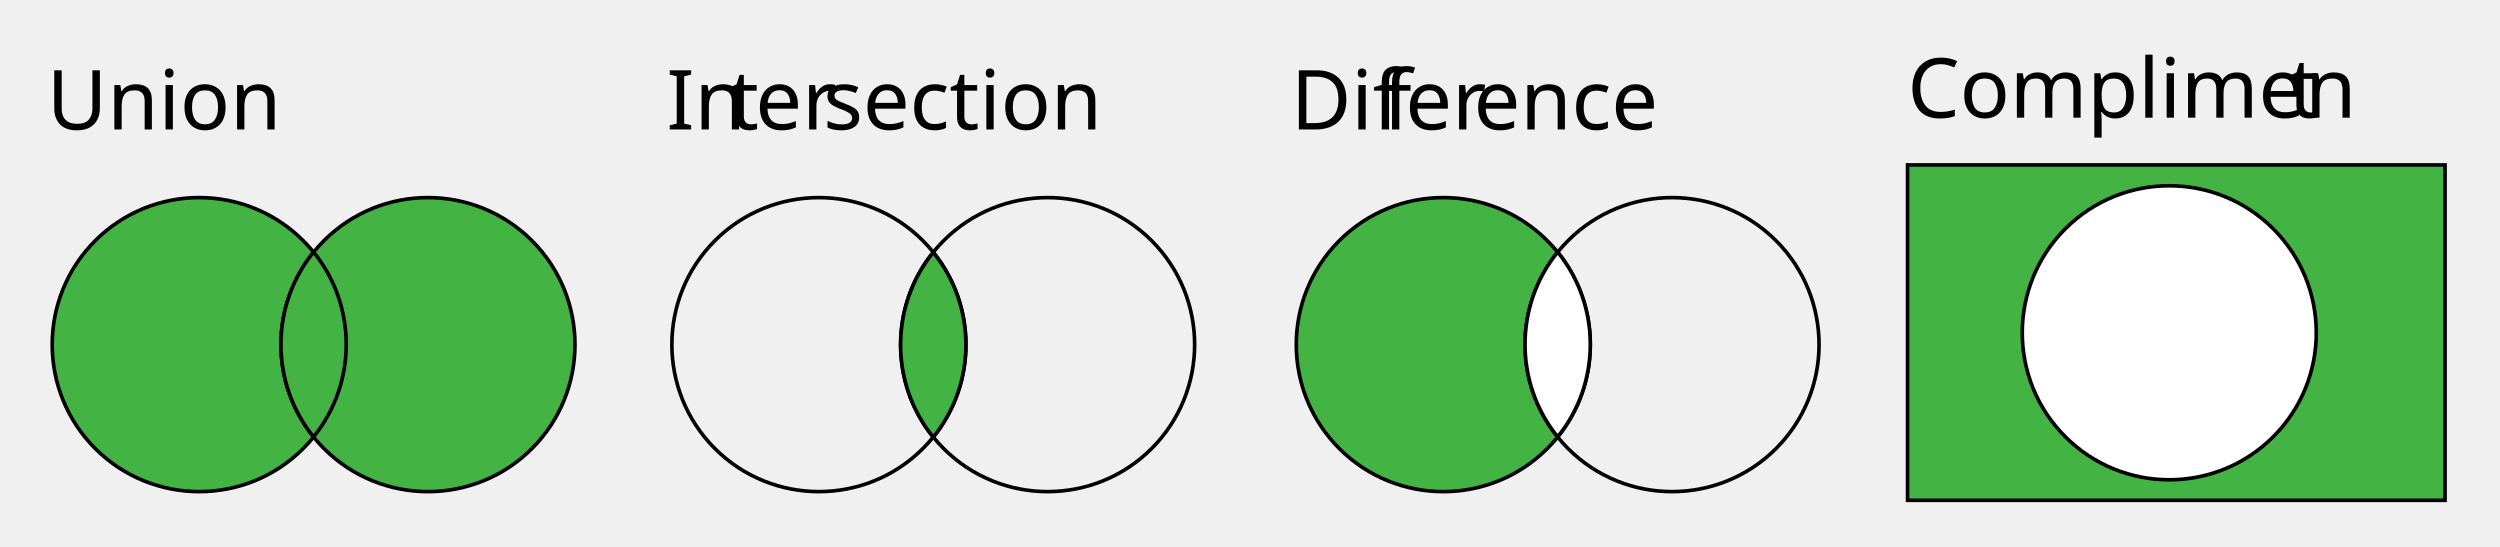
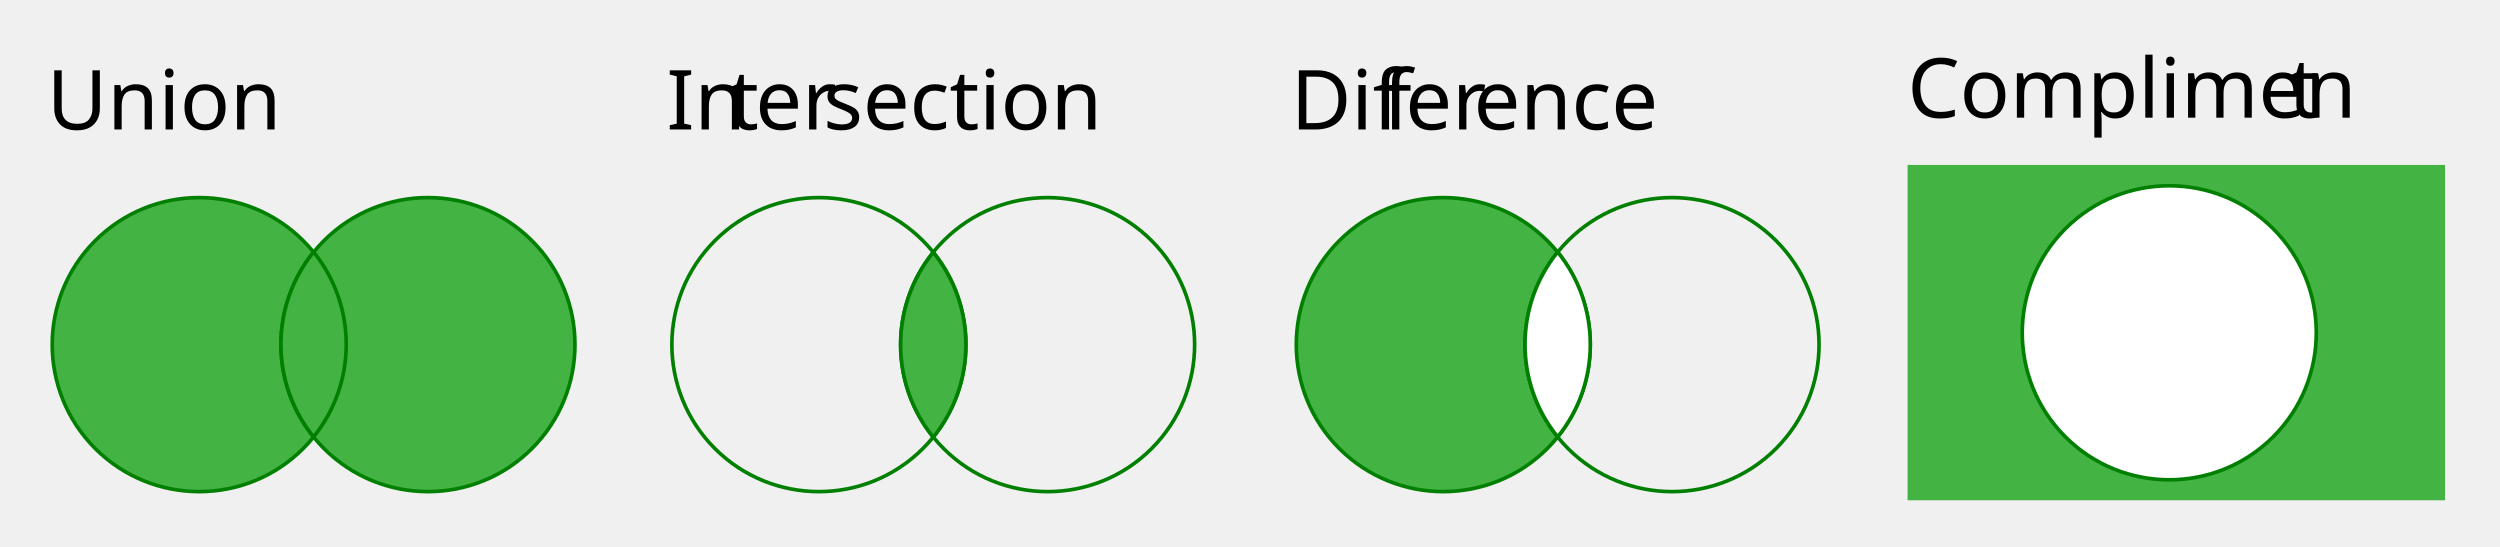
<svg xmlns="http://www.w3.org/2000/svg" stroke-width="0.501" stroke-linejoin="bevel" fill-rule="evenodd" version="1.1" overflow="visible" width="600pt" height="131.25pt" viewBox="0 0 600 131.25">
  <defs>
	</defs>
  <g id="Document" fill="none" stroke="black" font-family="Times New Roman" font-size="16" transform="scale(1 -1)">
    <g id="Spread" transform="translate(0 -131.25)">
      <g id="Page background">
        <path d="M 0.002,131.249 L 0.002,0 L 599.997,0 L 599.997,131.249 L 0.002,131.249 Z" stroke-linejoin="bevel" stroke="none" stroke-width="0" marker-start="none" marker-end="none" stroke-miterlimit="79.84" />
      </g>
      <g id="MouseOff">
-         <path d="M 171.579,73.496 C 185.353,87.27 207.711,87.27 221.485,73.496 C 235.26,59.722 235.26,37.364 221.485,23.59 C 207.711,9.816 185.353,9.816 171.579,23.59 C 157.805,37.364 157.805,59.722 171.579,73.496 Z" stroke-width="0.876" stroke-linejoin="round" stroke-linecap="round" marker-start="none" marker-end="none" stroke-miterlimit="79.84" />
-         <path d="M 226.477,73.496 C 240.251,87.27 262.609,87.27 276.383,73.496 C 290.157,59.722 290.157,37.364 276.383,23.59 C 262.609,9.816 240.251,9.816 226.477,23.59 C 212.702,37.364 212.702,59.722 226.477,73.496 Z" stroke-width="0.876" stroke-linejoin="round" stroke-linecap="round" marker-start="none" marker-end="none" stroke-miterlimit="79.84" />
+         <path d="M 171.579,73.496 C 185.353,87.27 207.711,87.27 221.485,73.496 C 235.259,59.722 235.259,37.364 221.485,23.59 C 207.711,9.816 185.353,9.816 171.579,23.59 C 157.805,37.364 157.805,59.722 171.579,73.496 Z" stroke="#007f01" stroke-width="0.876" stroke-linejoin="round" stroke-linecap="round" marker-start="none" marker-end="none" stroke-miterlimit="79.84" />
+         <path d="M 226.476,73.496 C 240.25,87.27 262.608,87.27 276.382,73.496 C 290.156,59.722 290.156,37.364 276.382,23.59 C 262.608,9.816 240.25,9.816 226.476,23.59 C 212.702,37.364 212.702,59.722 226.476,73.496 Z" stroke="#007f01" stroke-width="0.876" stroke-linejoin="round" stroke-linecap="round" marker-start="none" marker-end="none" stroke-miterlimit="79.84" />
        <text xml:space="preserve" transform="translate(159.949 100.173) scale(1 -1)" font-family="Calibri Light" font-size="19.885" fill="#000000" stroke="none" stroke-linecap="round" stroke-linejoin="round" stroke-width="0.355" stroke-miterlimit="79.84">
          <tspan x="0" y="0">In</tspan>
          <tspan x="14.993" y="0">t</tspan>
          <tspan x="21.334" y="0">er</tspan>
          <tspan x="37.628" y="0">section</tspan>
        </text>
-         <path d="M 223.981,70.683 C 234.427,57.784 234.427,39.216 223.981,26.318 C 213.534,39.216 213.534,57.784 223.981,70.683 Z" fill="#43b344" stroke-width="0.876" stroke-linejoin="round" stroke-linecap="round" marker-start="none" marker-end="none" stroke-miterlimit="79.84" />
+         <path d="M 223.981,70.683 C 234.427,57.784 234.427,39.216 223.981,26.318 C 213.534,39.216 213.534,57.784 223.981,70.683 Z" stroke="#007f01" fill="#43b344" stroke-width="0.876" stroke-linejoin="round" stroke-linecap="round" marker-start="none" marker-end="none" stroke-miterlimit="79.84" />
        <text xml:space="preserve" transform="translate(309.808 100.173) scale(1 -1)" font-family="Calibri Light" font-size="19.885" fill="#000000" stroke="none" stroke-linecap="round" stroke-linejoin="round" stroke-width="0.355" stroke-miterlimit="79.84">
          <tspan x="0" y="0">Dif</tspan>
          <tspan x="22.11" y="0">f</tspan>
          <tspan x="27.471" y="0">er</tspan>
          <tspan x="43.862" y="0">ence</tspan>
        </text>
-         <path d="M 321.437,73.496 C 335.211,87.27 357.57,87.27 371.344,73.496 C 385.118,59.722 385.118,37.364 371.344,23.59 C 357.57,9.816 335.211,9.816 321.437,23.59 C 307.663,37.364 307.663,59.722 321.437,73.496 Z" fill="#43b344" stroke-width="0.876" stroke-linejoin="round" stroke-linecap="round" marker-start="none" marker-end="none" stroke-miterlimit="79.84" />
-         <path d="M 376.335,73.496 C 390.109,87.27 412.467,87.27 426.241,73.496 C 440.015,59.722 440.015,37.364 426.241,23.59 C 412.467,9.816 390.109,9.816 376.335,23.59 C 362.561,37.364 362.561,59.722 376.335,73.496 Z" stroke-width="0.876" stroke-linejoin="round" stroke-linecap="round" marker-start="none" marker-end="none" stroke-miterlimit="79.84" />
-         <path d="M 373.839,70.767 C 384.285,57.868 384.285,39.3 373.839,26.402 C 363.392,39.3 363.392,57.868 373.839,70.767 Z" fill="#ffffff" stroke-width="0.876" stroke-linejoin="round" stroke-linecap="round" marker-start="none" marker-end="none" stroke-miterlimit="79.84" />
+         <path d="M 321.437,73.496 C 335.211,87.27 357.569,87.27 371.343,73.496 C 385.117,59.722 385.117,37.364 371.343,23.59 C 357.569,9.816 335.211,9.816 321.437,23.59 C 307.663,37.364 307.663,59.722 321.437,73.496 Z" stroke="#007f01" fill="#43b344" stroke-width="0.876" stroke-linejoin="round" stroke-linecap="round" marker-start="none" marker-end="none" stroke-miterlimit="79.84" />
+         <path d="M 376.335,73.496 C 390.109,87.27 412.467,87.27 426.241,73.496 C 440.015,59.722 440.015,37.364 426.241,23.59 C 412.467,9.816 390.109,9.816 376.335,23.59 C 362.561,37.364 362.561,59.722 376.335,73.496 Z" stroke="#007f01" stroke-width="0.876" stroke-linejoin="round" stroke-linecap="round" marker-start="none" marker-end="none" stroke-miterlimit="79.84" />
+         <path d="M 373.839,70.767 C 384.285,57.868 384.285,39.3 373.839,26.402 C 363.392,39.3 363.392,57.868 373.839,70.767 Z" stroke="#007f01" fill="#ffffff" stroke-width="0.876" stroke-linejoin="round" stroke-linecap="round" marker-start="none" marker-end="none" stroke-miterlimit="79.84" />
        <text xml:space="preserve" transform="translate(11.229 100.173) scale(1 -1)" font-family="Calibri Light" font-size="19.885" fill="#000000" stroke="none" stroke-linecap="round" stroke-linejoin="round" stroke-width="0.355" stroke-miterlimit="79.84">
          <tspan x="0" y="0">Union</tspan>
        </text>
-         <path d="M 22.859,73.496 C 36.633,87.27 58.991,87.27 72.765,73.496 C 86.539,59.722 86.539,37.364 72.765,23.59 C 58.991,9.816 36.633,9.816 22.859,23.59 C 9.085,37.364 9.085,59.722 22.859,73.496 Z" fill="#43b344" stroke-width="0.876" stroke-linejoin="round" stroke-linecap="round" marker-start="none" marker-end="none" stroke-miterlimit="79.84" />
-         <path d="M 77.757,73.496 C 91.531,87.27 113.889,87.27 127.663,73.496 C 141.437,59.722 141.437,37.364 127.663,23.59 C 113.889,9.816 91.531,9.816 77.757,23.59 C 63.982,37.364 63.982,59.722 77.757,73.496 Z" fill="#43b344" stroke-width="0.876" stroke-linejoin="round" stroke-linecap="round" marker-start="none" marker-end="none" stroke-miterlimit="79.84" />
-         <path d="M 75.261,70.767 C 85.707,57.868 85.707,39.3 75.261,26.402 C 64.814,39.3 64.814,57.868 75.261,70.767 Z" fill="#43b344" stroke-width="0.876" stroke-linejoin="round" stroke-linecap="round" marker-start="none" marker-end="none" stroke-miterlimit="79.84" />
-         <path d="M 457.816,91.668 L 457.816,11.182 L 586.812,11.182 L 586.812,91.668 L 457.816,91.668 Z" stroke-linecap="round" stroke-width="0.876" fill="#43b344" stroke-linejoin="miter" marker-start="none" marker-end="none" stroke-miterlimit="79.84" />
+         <path d="M 22.859,73.496 C 36.633,87.27 58.991,87.27 72.765,73.496 C 86.539,59.722 86.539,37.364 72.765,23.59 C 58.991,9.816 36.633,9.816 22.859,23.59 C 9.085,37.364 9.085,59.722 22.859,73.496 Z" stroke="#007f01" fill="#43b344" stroke-width="0.876" stroke-linejoin="round" stroke-linecap="round" marker-start="none" marker-end="none" stroke-miterlimit="79.84" />
+         <path d="M 77.756,73.496 C 91.53,87.27 113.888,87.27 127.662,73.496 C 141.436,59.722 141.436,37.364 127.662,23.59 C 113.888,9.816 91.53,9.816 77.756,23.59 C 63.982,37.364 63.982,59.722 77.756,73.496 Z" stroke="#007f01" fill="#43b344" stroke-width="0.876" stroke-linejoin="round" stroke-linecap="round" marker-start="none" marker-end="none" stroke-miterlimit="79.84" />
+         <path d="M 75.261,70.767 C 85.707,57.868 85.707,39.3 75.261,26.402 C 64.814,39.3 64.814,57.868 75.261,70.767 Z" stroke="#007f01" fill="#43b344" stroke-width="0.876" stroke-linejoin="round" stroke-linecap="round" marker-start="none" marker-end="none" stroke-miterlimit="79.84" />
+         <path d="M 457.816,91.667 L 457.816,11.182 L 586.811,11.182 L 586.811,91.667 L 457.816,91.667 Z" stroke="none" stroke-linecap="round" stroke-width="0.876" fill="#43b344" stroke-linejoin="miter" marker-start="none" marker-end="none" stroke-miterlimit="79.84" />
        <text xml:space="preserve" transform="translate(457.765 103.014) scale(1 -1)" font-family="Calibri Light" font-size="19.885" fill="#000000" stroke="none" stroke-linecap="round" stroke-linejoin="round" stroke-width="0.355" stroke-miterlimit="79.84">
          <tspan x="0" y="0">Complimen</tspan>
          <tspan x="91.543" y="0">t</tspan>
        </text>
-         <path d="M 495.672,76.337 C 509.446,90.111 531.804,90.111 545.578,76.337 C 559.352,62.563 559.352,40.205 545.578,26.431 C 531.804,12.657 509.446,12.657 495.672,26.431 C 481.898,40.205 481.898,62.563 495.672,76.337 Z" fill="#ffffff" stroke-width="0.876" stroke-linejoin="round" stroke-linecap="round" marker-start="none" marker-end="none" stroke-miterlimit="79.84" />
+         <path d="M 495.671,76.336 C 509.445,90.11 531.803,90.11 545.577,76.336 C 559.351,62.562 559.351,40.204 545.577,26.43 C 531.803,12.656 509.445,12.656 495.671,26.43 C 481.897,40.204 481.897,62.562 495.671,76.336 Z" stroke="#007f01" fill="#ffffff" stroke-width="0.876" stroke-linejoin="round" stroke-linecap="round" marker-start="none" marker-end="none" stroke-miterlimit="79.84" />
      </g>
    </g>
  </g>
</svg>
